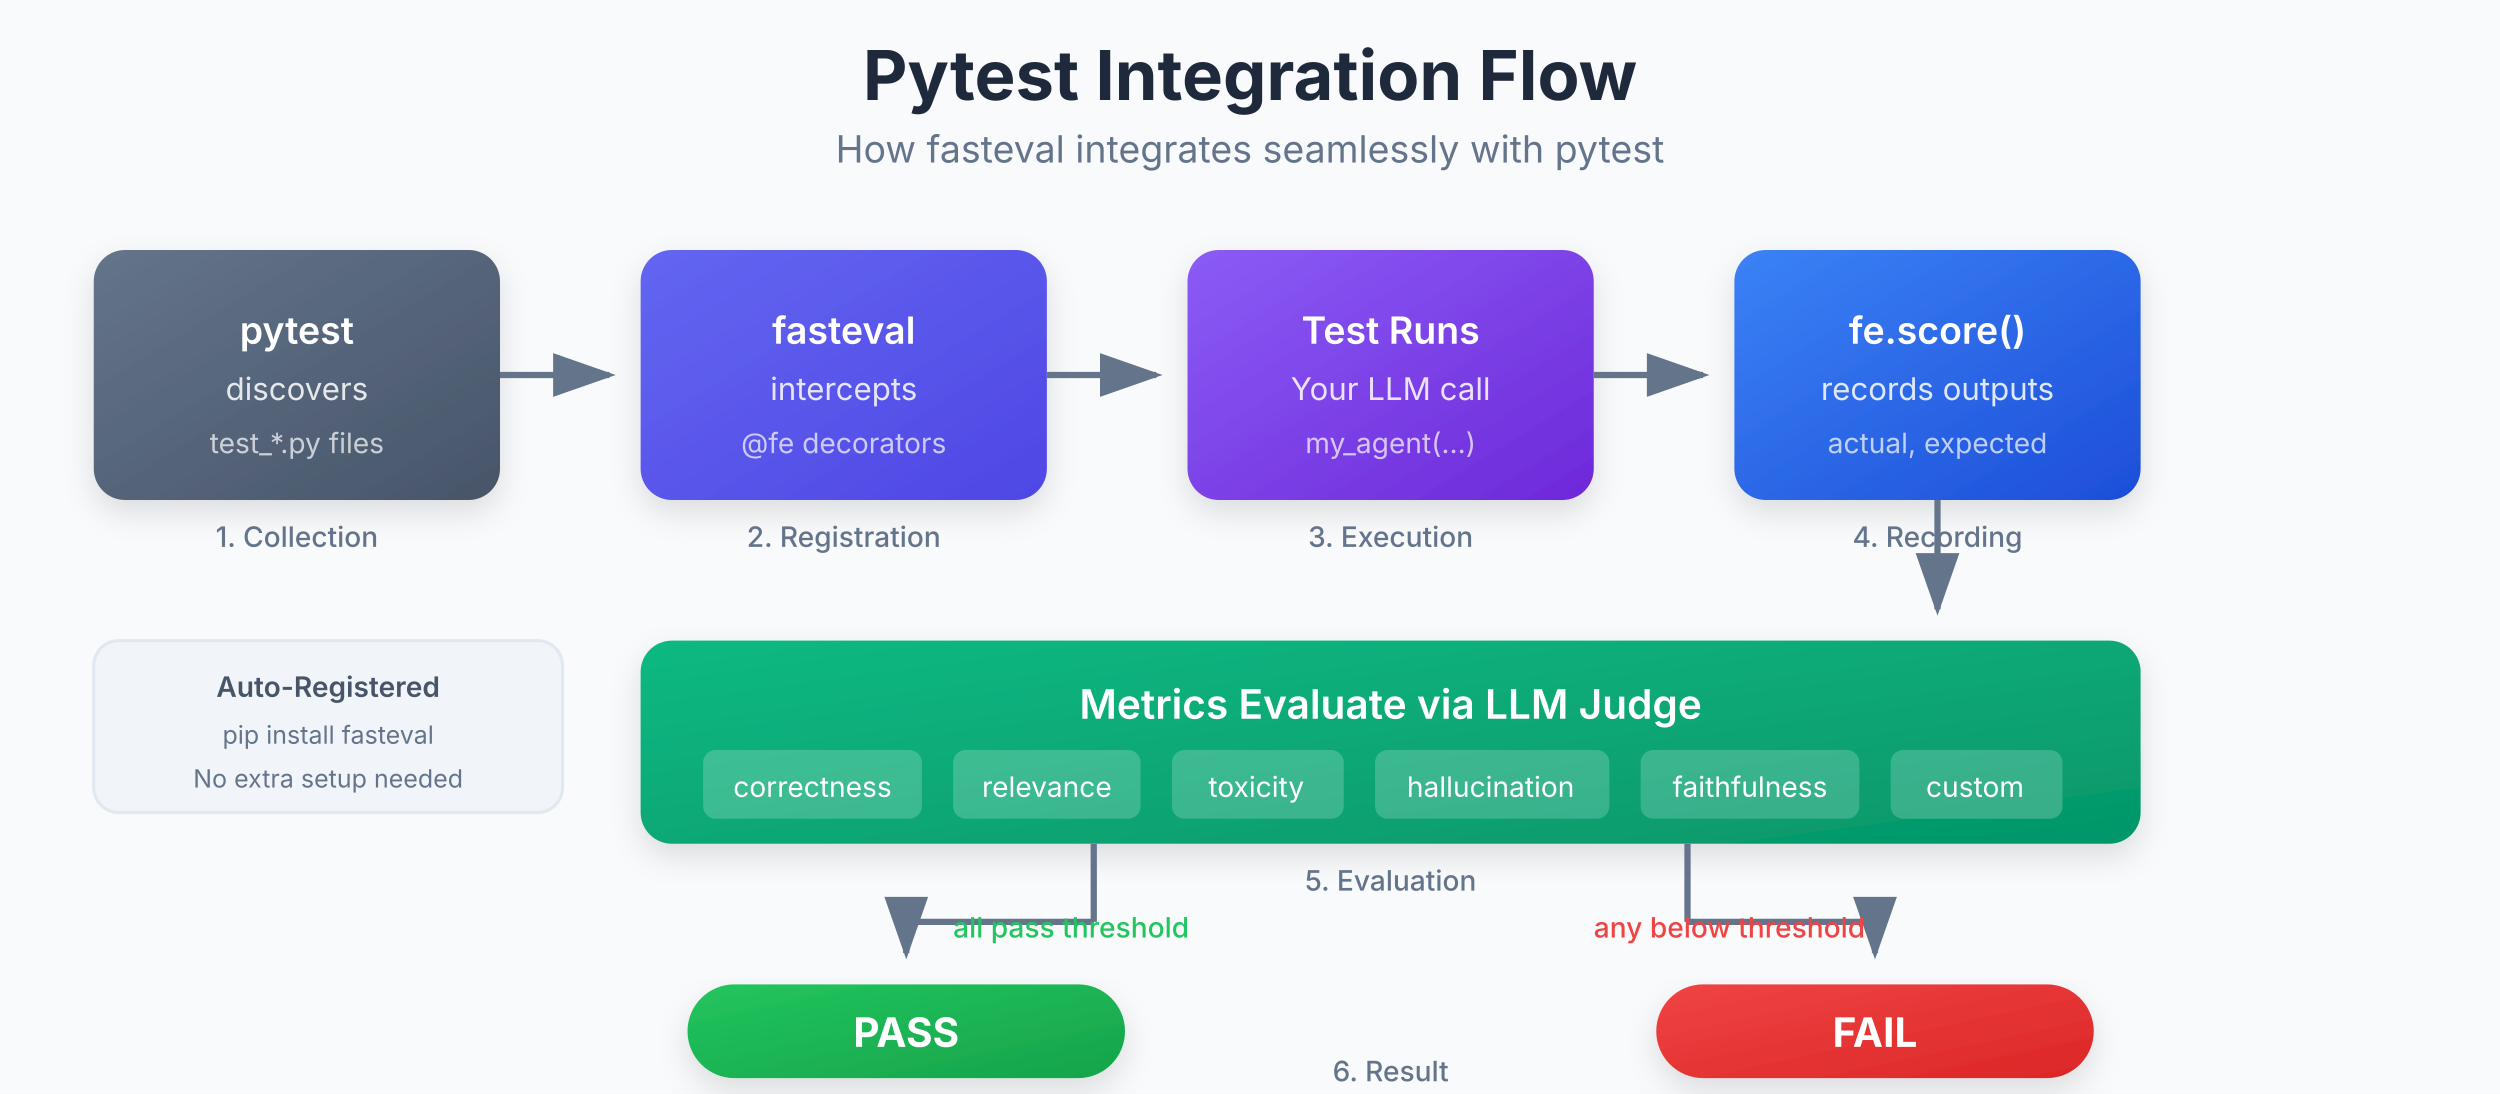
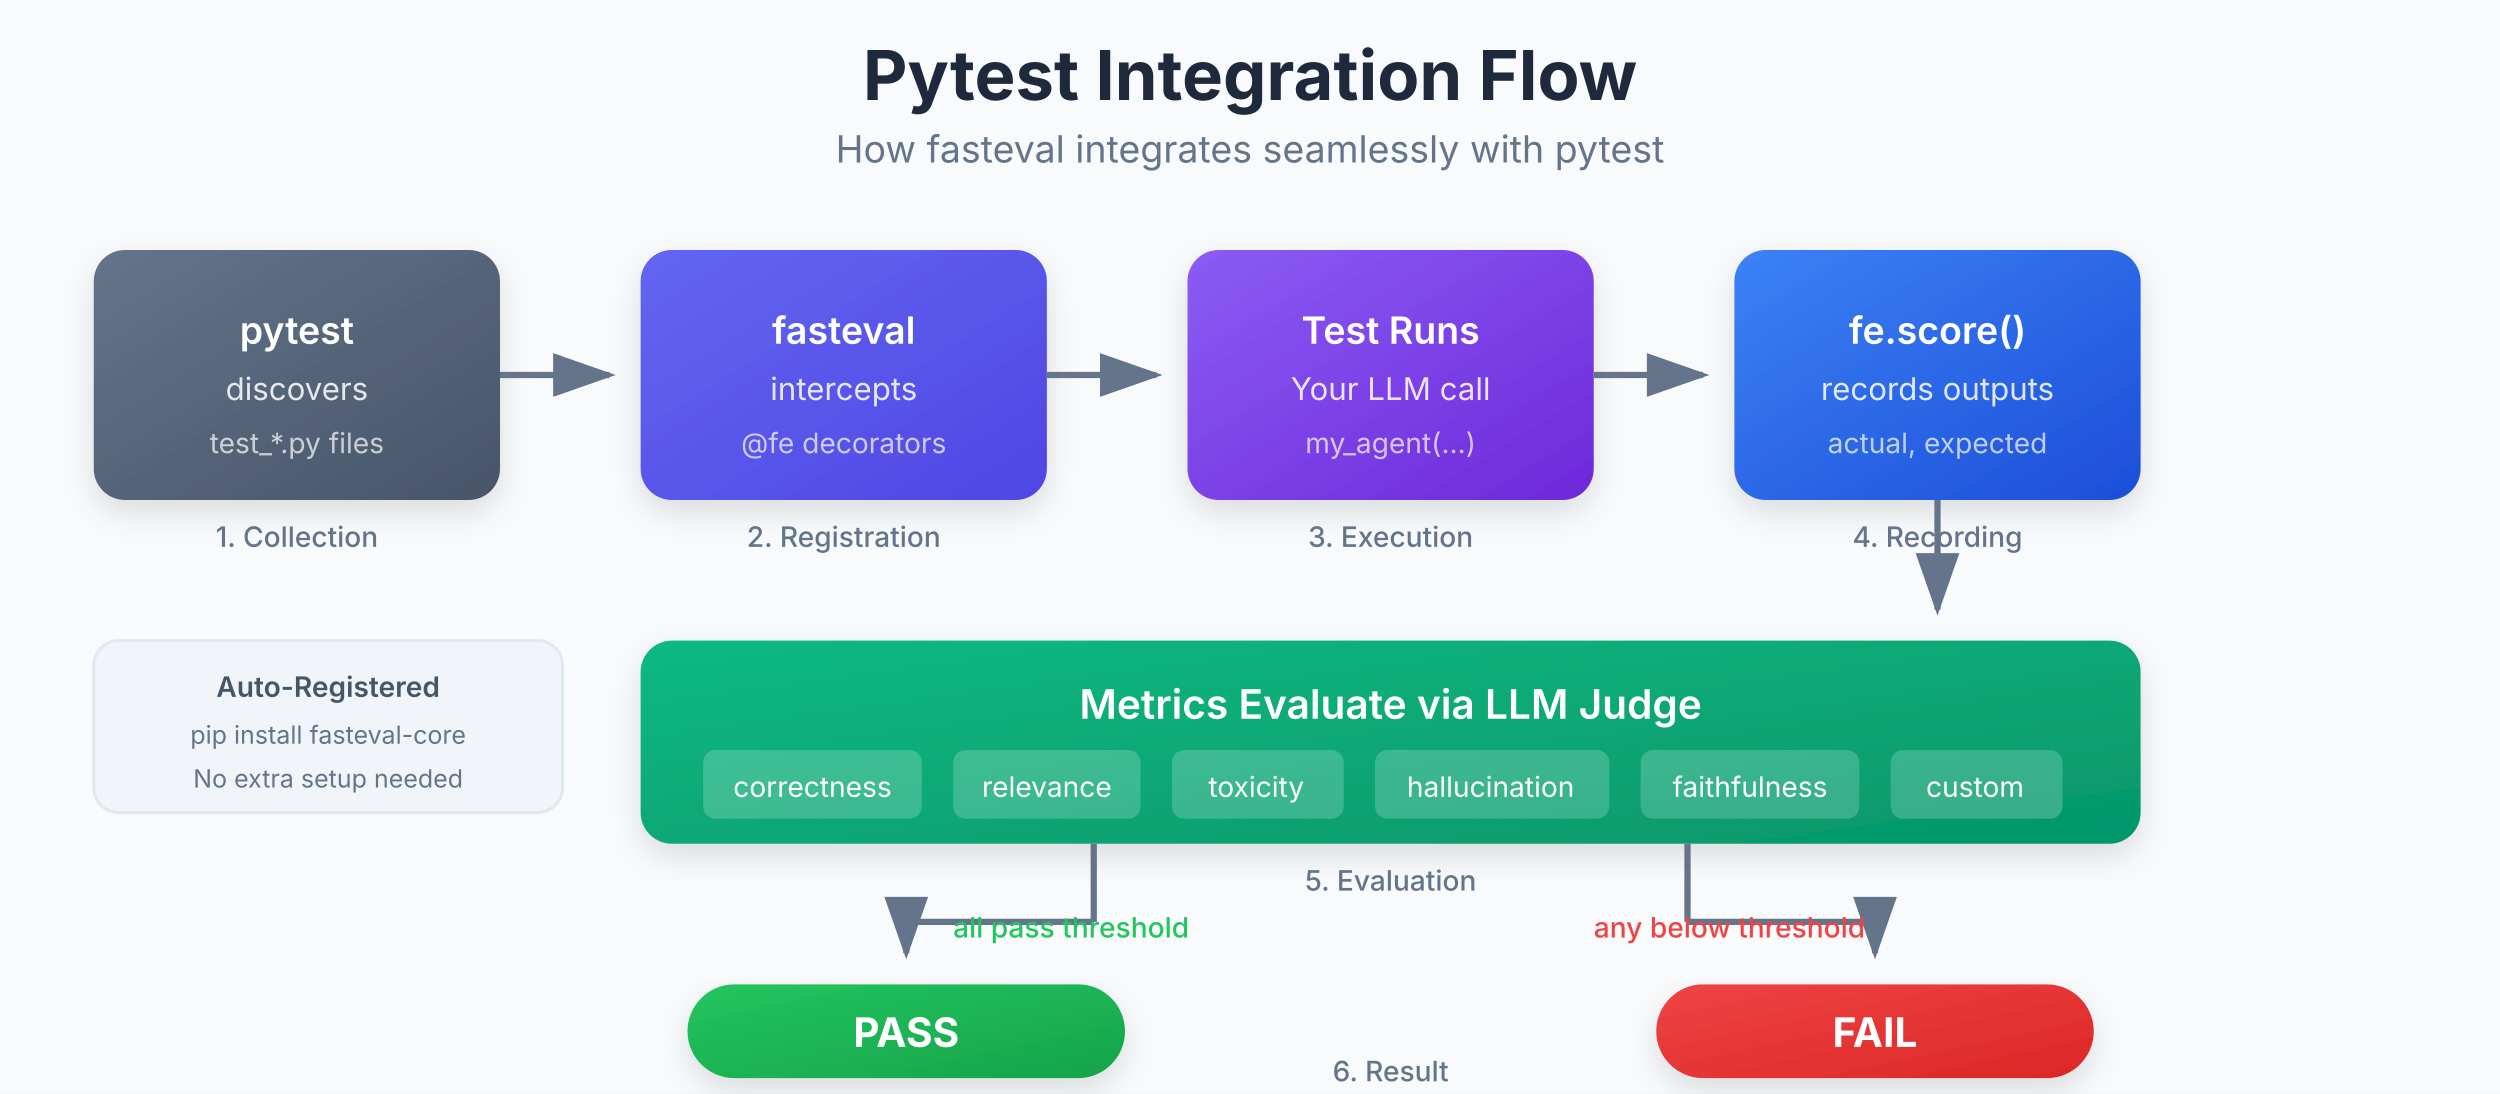
<svg xmlns="http://www.w3.org/2000/svg" viewBox="0 0 800 350" font-family="system-ui, -apple-system, sans-serif">
  <defs>
    <linearGradient id="pifPytestGrad" x1="0%" y1="0%" x2="100%" y2="100%">
      <stop offset="0%" style="stop-color:#64748b" />
      <stop offset="100%" style="stop-color:#475569" />
    </linearGradient>
    <linearGradient id="pifFastevalGrad" x1="0%" y1="0%" x2="100%" y2="100%">
      <stop offset="0%" style="stop-color:#6366f1" />
      <stop offset="100%" style="stop-color:#4f46e5" />
    </linearGradient>
    <linearGradient id="pifRunGrad" x1="0%" y1="0%" x2="100%" y2="100%">
      <stop offset="0%" style="stop-color:#8b5cf6" />
      <stop offset="100%" style="stop-color:#6d28d9" />
    </linearGradient>
    <linearGradient id="pifScoreGrad" x1="0%" y1="0%" x2="100%" y2="100%">
      <stop offset="0%" style="stop-color:#3b82f6" />
      <stop offset="100%" style="stop-color:#1d4ed8" />
    </linearGradient>
    <linearGradient id="pifEvalGrad" x1="0%" y1="0%" x2="100%" y2="100%">
      <stop offset="0%" style="stop-color:#10b981" />
      <stop offset="100%" style="stop-color:#059669" />
    </linearGradient>
    <linearGradient id="pifPassGrad" x1="0%" y1="0%" x2="100%" y2="100%">
      <stop offset="0%" style="stop-color:#22c55e" />
      <stop offset="100%" style="stop-color:#16a34a" />
    </linearGradient>
    <linearGradient id="pifFailGrad" x1="0%" y1="0%" x2="100%" y2="100%">
      <stop offset="0%" style="stop-color:#ef4444" />
      <stop offset="100%" style="stop-color:#dc2626" />
    </linearGradient>
    <filter id="pifShadow" x="-20%" y="-20%" width="140%" height="140%">
      <feDropShadow dx="0" dy="4" stdDeviation="5" flood-opacity="0.12" />
    </filter>
    <marker id="pifArrow" markerWidth="10" markerHeight="7" refX="9" refY="3.5" orient="auto">
      <polygon points="0 0, 10 3.5, 0 7" fill="#64748b" />
    </marker>
  </defs>
  <rect width="800" height="350" fill="#f8fafc" />
  <text x="400" y="32" text-anchor="middle" font-size="22" font-weight="700" fill="#1e293b">Pytest Integration Flow</text>
  <text x="400" y="52" text-anchor="middle" font-size="12" fill="#64748b">How fasteval integrates seamlessly with pytest</text>
  <g filter="url(#pifShadow)">
    <rect x="30" y="80" width="130" height="80" rx="10" fill="url(#pifPytestGrad)" />
    <text x="95" y="110" text-anchor="middle" font-size="12" font-weight="600" fill="white">pytest</text>
    <text x="95" y="128" text-anchor="middle" font-size="10" fill="rgba(255,255,255,0.85)">discovers</text>
    <text x="95" y="145" text-anchor="middle" font-size="9" fill="rgba(255,255,255,0.7)">test_*.py files</text>
  </g>
  <text x="95" y="175" text-anchor="middle" font-size="9" fill="#64748b" font-weight="500">1. Collection</text>
  <line x1="160" y1="120" x2="195" y2="120" stroke="#64748b" stroke-width="2" marker-end="url(#pifArrow)" />
  <g filter="url(#pifShadow)">
    <rect x="205" y="80" width="130" height="80" rx="10" fill="url(#pifFastevalGrad)" />
    <text x="270" y="110" text-anchor="middle" font-size="12" font-weight="600" fill="white">fasteval</text>
    <text x="270" y="128" text-anchor="middle" font-size="10" fill="rgba(255,255,255,0.85)">intercepts</text>
    <text x="270" y="145" text-anchor="middle" font-size="9" fill="rgba(255,255,255,0.7)">@fe decorators</text>
  </g>
  <text x="270" y="175" text-anchor="middle" font-size="9" fill="#64748b" font-weight="500">2. Registration</text>
  <line x1="335" y1="120" x2="370" y2="120" stroke="#64748b" stroke-width="2" marker-end="url(#pifArrow)" />
  <g filter="url(#pifShadow)">
    <rect x="380" y="80" width="130" height="80" rx="10" fill="url(#pifRunGrad)" />
    <text x="445" y="110" text-anchor="middle" font-size="12" font-weight="600" fill="white">Test Runs</text>
    <text x="445" y="128" text-anchor="middle" font-size="10" fill="rgba(255,255,255,0.85)">Your LLM call</text>
    <text x="445" y="145" text-anchor="middle" font-size="9" fill="rgba(255,255,255,0.7)">my_agent(...)</text>
  </g>
  <text x="445" y="175" text-anchor="middle" font-size="9" fill="#64748b" font-weight="500">3. Execution</text>
  <line x1="510" y1="120" x2="545" y2="120" stroke="#64748b" stroke-width="2" marker-end="url(#pifArrow)" />
  <g filter="url(#pifShadow)">
    <rect x="555" y="80" width="130" height="80" rx="10" fill="url(#pifScoreGrad)" />
    <text x="620" y="110" text-anchor="middle" font-size="12" font-weight="600" fill="white">fe.score()</text>
    <text x="620" y="128" text-anchor="middle" font-size="10" fill="rgba(255,255,255,0.85)">records outputs</text>
    <text x="620" y="145" text-anchor="middle" font-size="9" fill="rgba(255,255,255,0.7)">actual, expected</text>
  </g>
  <text x="620" y="175" text-anchor="middle" font-size="9" fill="#64748b" font-weight="500">4. Recording</text>
  <line x1="620" y1="160" x2="620" y2="195" stroke="#64748b" stroke-width="2" marker-end="url(#pifArrow)" />
  <g filter="url(#pifShadow)">
    <rect x="205" y="205" width="480" height="65" rx="10" fill="url(#pifEvalGrad)" />
    <text x="445" y="230" text-anchor="middle" font-size="13" font-weight="600" fill="white">Metrics Evaluate via LLM Judge</text>
    <rect x="225" y="240" width="70" height="22" rx="4" fill="rgba(255,255,255,0.2)" />
    <text x="260" y="255" text-anchor="middle" font-size="9" fill="white">correctness</text>
    <rect x="305" y="240" width="60" height="22" rx="4" fill="rgba(255,255,255,0.2)" />
    <text x="335" y="255" text-anchor="middle" font-size="9" fill="white">relevance</text>
    <rect x="375" y="240" width="55" height="22" rx="4" fill="rgba(255,255,255,0.2)" />
    <text x="402" y="255" text-anchor="middle" font-size="9" fill="white">toxicity</text>
    <rect x="440" y="240" width="75" height="22" rx="4" fill="rgba(255,255,255,0.2)" />
    <text x="477" y="255" text-anchor="middle" font-size="9" fill="white">hallucination</text>
    <rect x="525" y="240" width="70" height="22" rx="4" fill="rgba(255,255,255,0.2)" />
    <text x="560" y="255" text-anchor="middle" font-size="9" fill="white">faithfulness</text>
    <rect x="605" y="240" width="55" height="22" rx="4" fill="rgba(255,255,255,0.2)" />
    <text x="632" y="255" text-anchor="middle" font-size="9" fill="white">custom</text>
  </g>
  <text x="445" y="285" text-anchor="middle" font-size="9" fill="#64748b" font-weight="500">5. Evaluation</text>
  <line x1="350" y1="270" x2="350" y2="295" stroke="#64748b" stroke-width="2" />
  <line x1="540" y1="270" x2="540" y2="295" stroke="#64748b" stroke-width="2" />
  <line x1="350" y1="295" x2="290" y2="295" stroke="#64748b" stroke-width="2" />
  <line x1="540" y1="295" x2="600" y2="295" stroke="#64748b" stroke-width="2" />
  <line x1="290" y1="295" x2="290" y2="305" stroke="#64748b" stroke-width="2" marker-end="url(#pifArrow)" />
  <line x1="600" y1="295" x2="600" y2="305" stroke="#64748b" stroke-width="2" marker-end="url(#pifArrow)" />
  <text x="305" y="300" font-size="9" fill="#22c55e" font-weight="500">all pass threshold</text>
  <text x="510" y="300" font-size="9" fill="#ef4444" font-weight="500">any below threshold</text>
  <g filter="url(#pifShadow)">
    <rect x="220" y="315" width="140" height="30" rx="15" fill="url(#pifPassGrad)" />
    <text x="290" y="335" text-anchor="middle" font-size="13" font-weight="700" fill="white">PASS</text>
  </g>
  <g filter="url(#pifShadow)">
    <rect x="530" y="315" width="140" height="30" rx="15" fill="url(#pifFailGrad)" />
    <text x="600" y="335" text-anchor="middle" font-size="13" font-weight="700" fill="white">FAIL</text>
  </g>
  <text x="445" y="346" text-anchor="middle" font-size="9" fill="#64748b" font-weight="500">6. Result</text>
  <g transform="translate(30, 205)">
    <rect x="0" y="0" width="150" height="55" rx="8" fill="#f1f5f9" stroke="#e2e8f0" />
    <text x="75" y="18" text-anchor="middle" font-size="9" font-weight="600" fill="#475569">Auto-Registered</text>
-     <text x="75" y="33" text-anchor="middle" font-size="8" fill="#64748b">pip install fasteval</text>
+     <text x="75" y="33" text-anchor="middle" font-size="8" fill="#64748b">pip install fasteval-core</text>
    <text x="75" y="47" text-anchor="middle" font-size="8" fill="#64748b">No extra setup needed</text>
  </g>
</svg>
